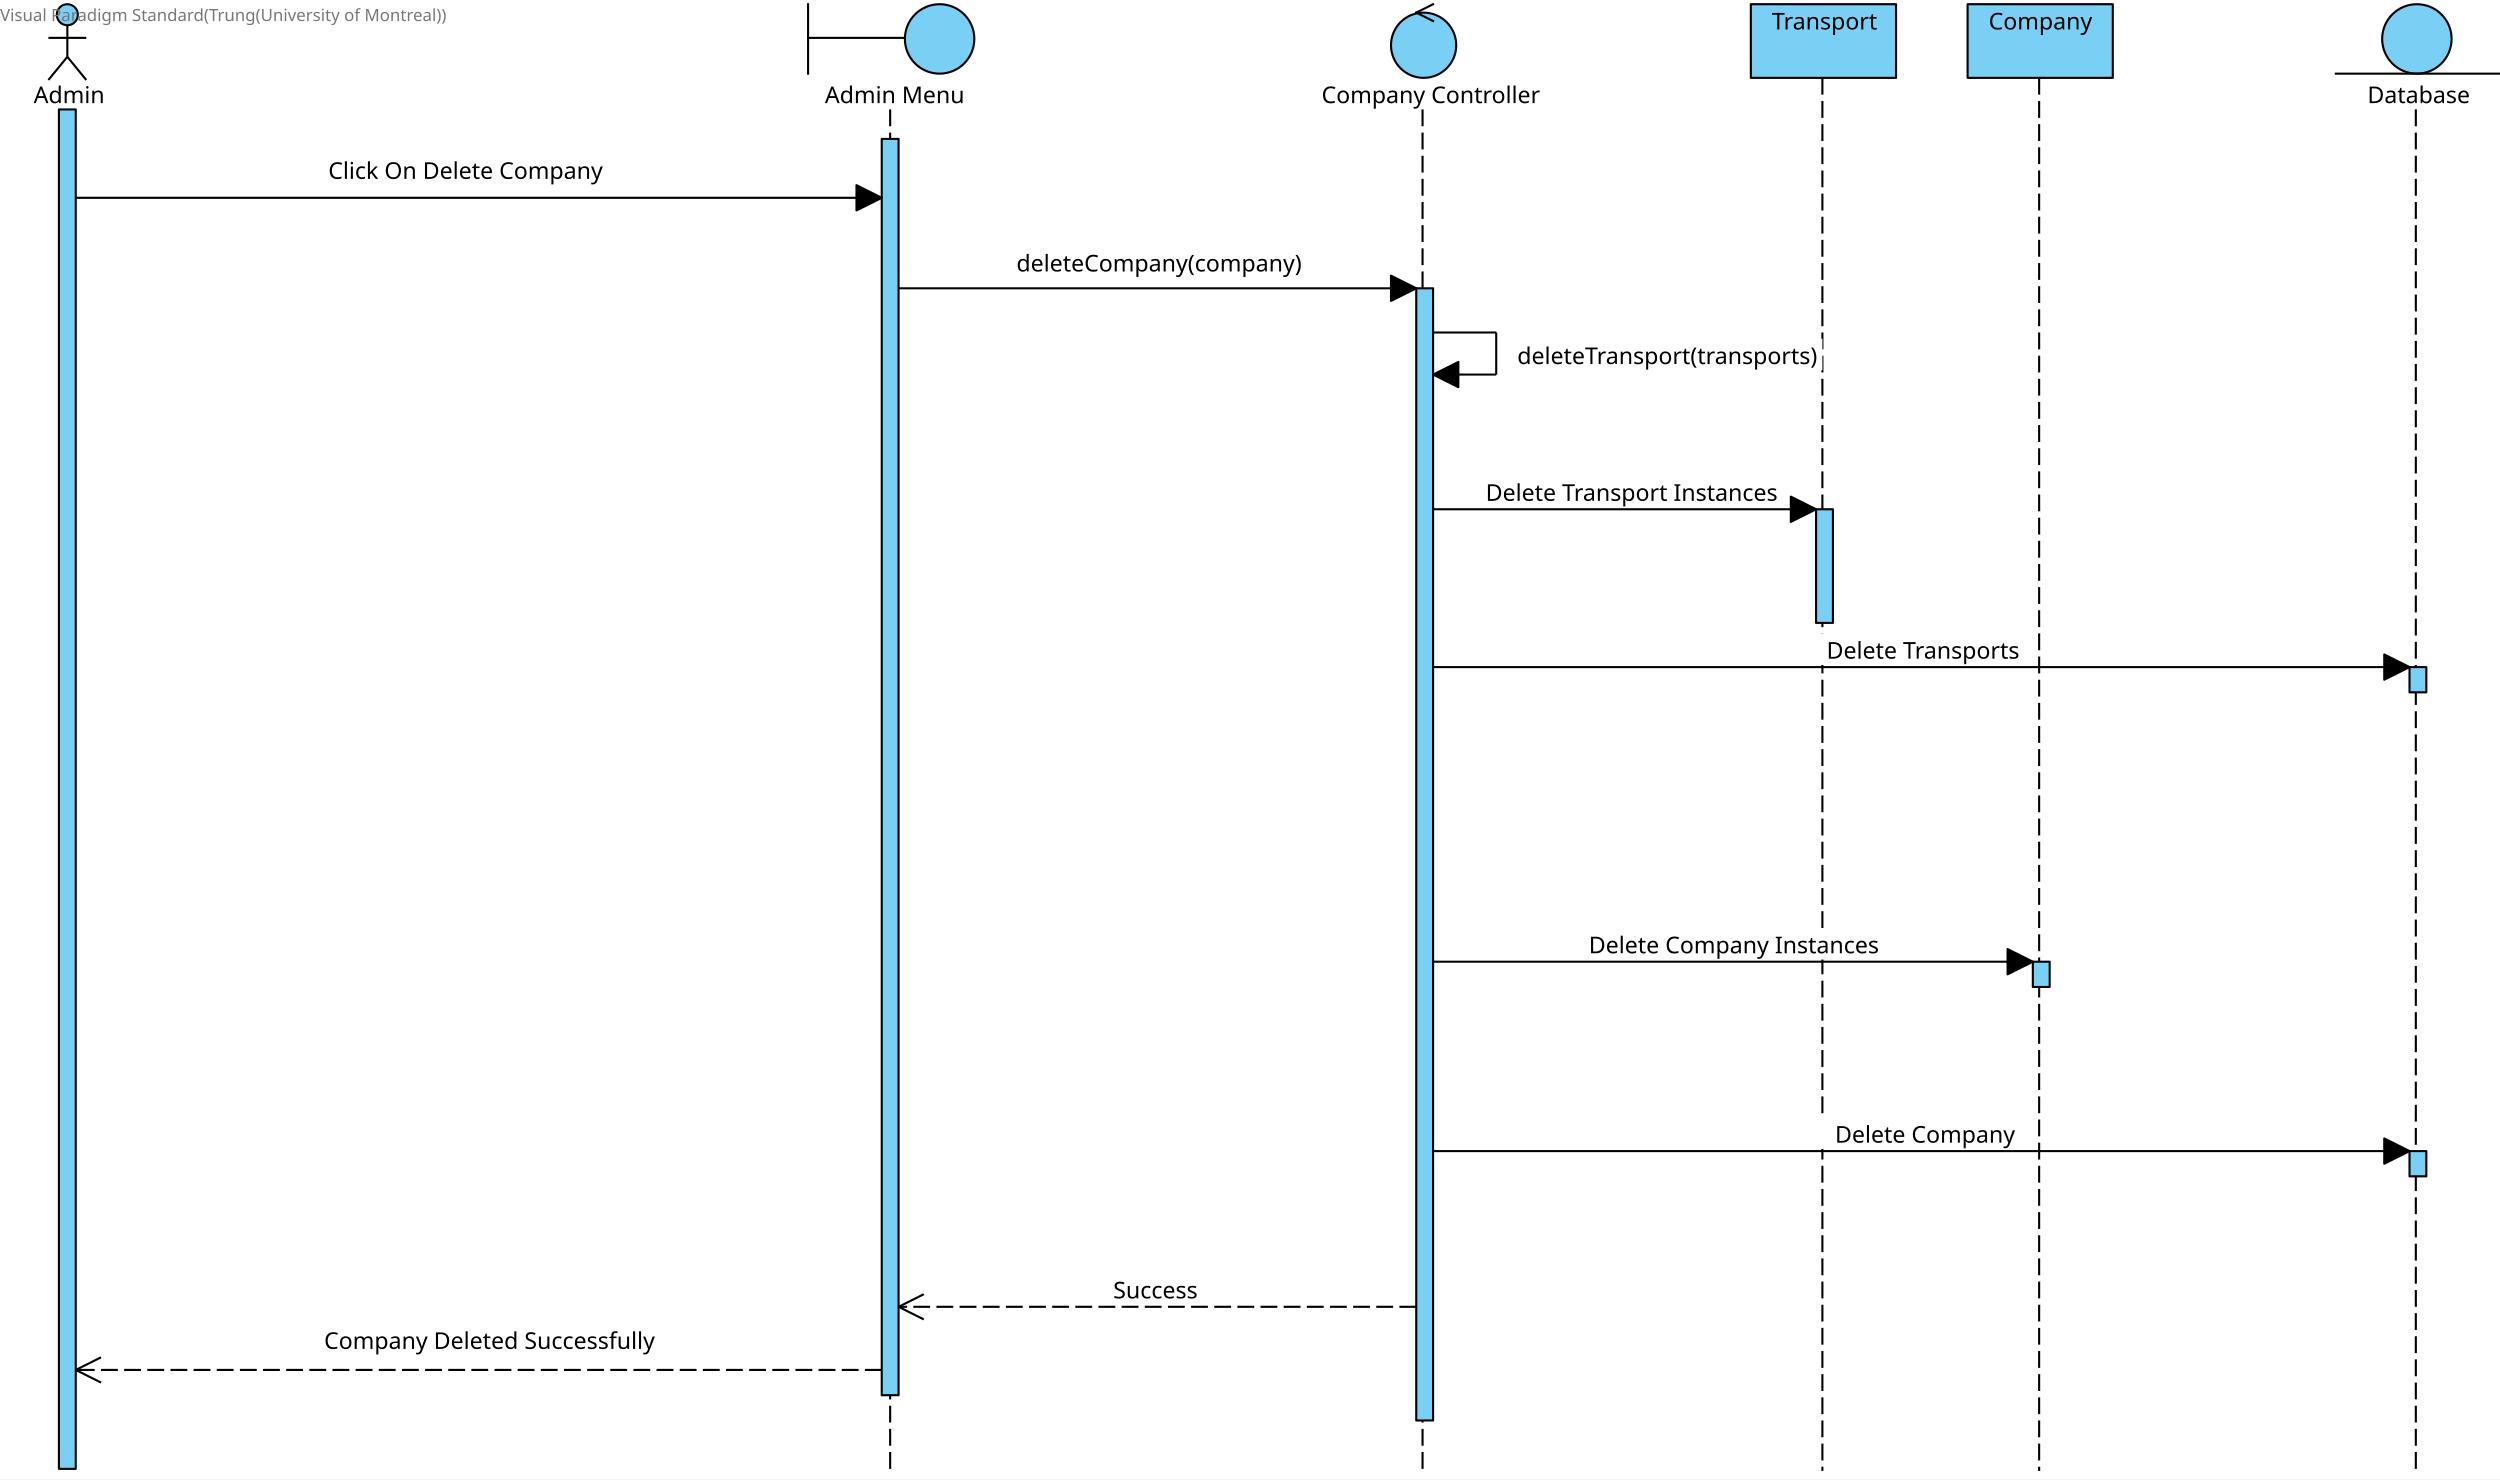
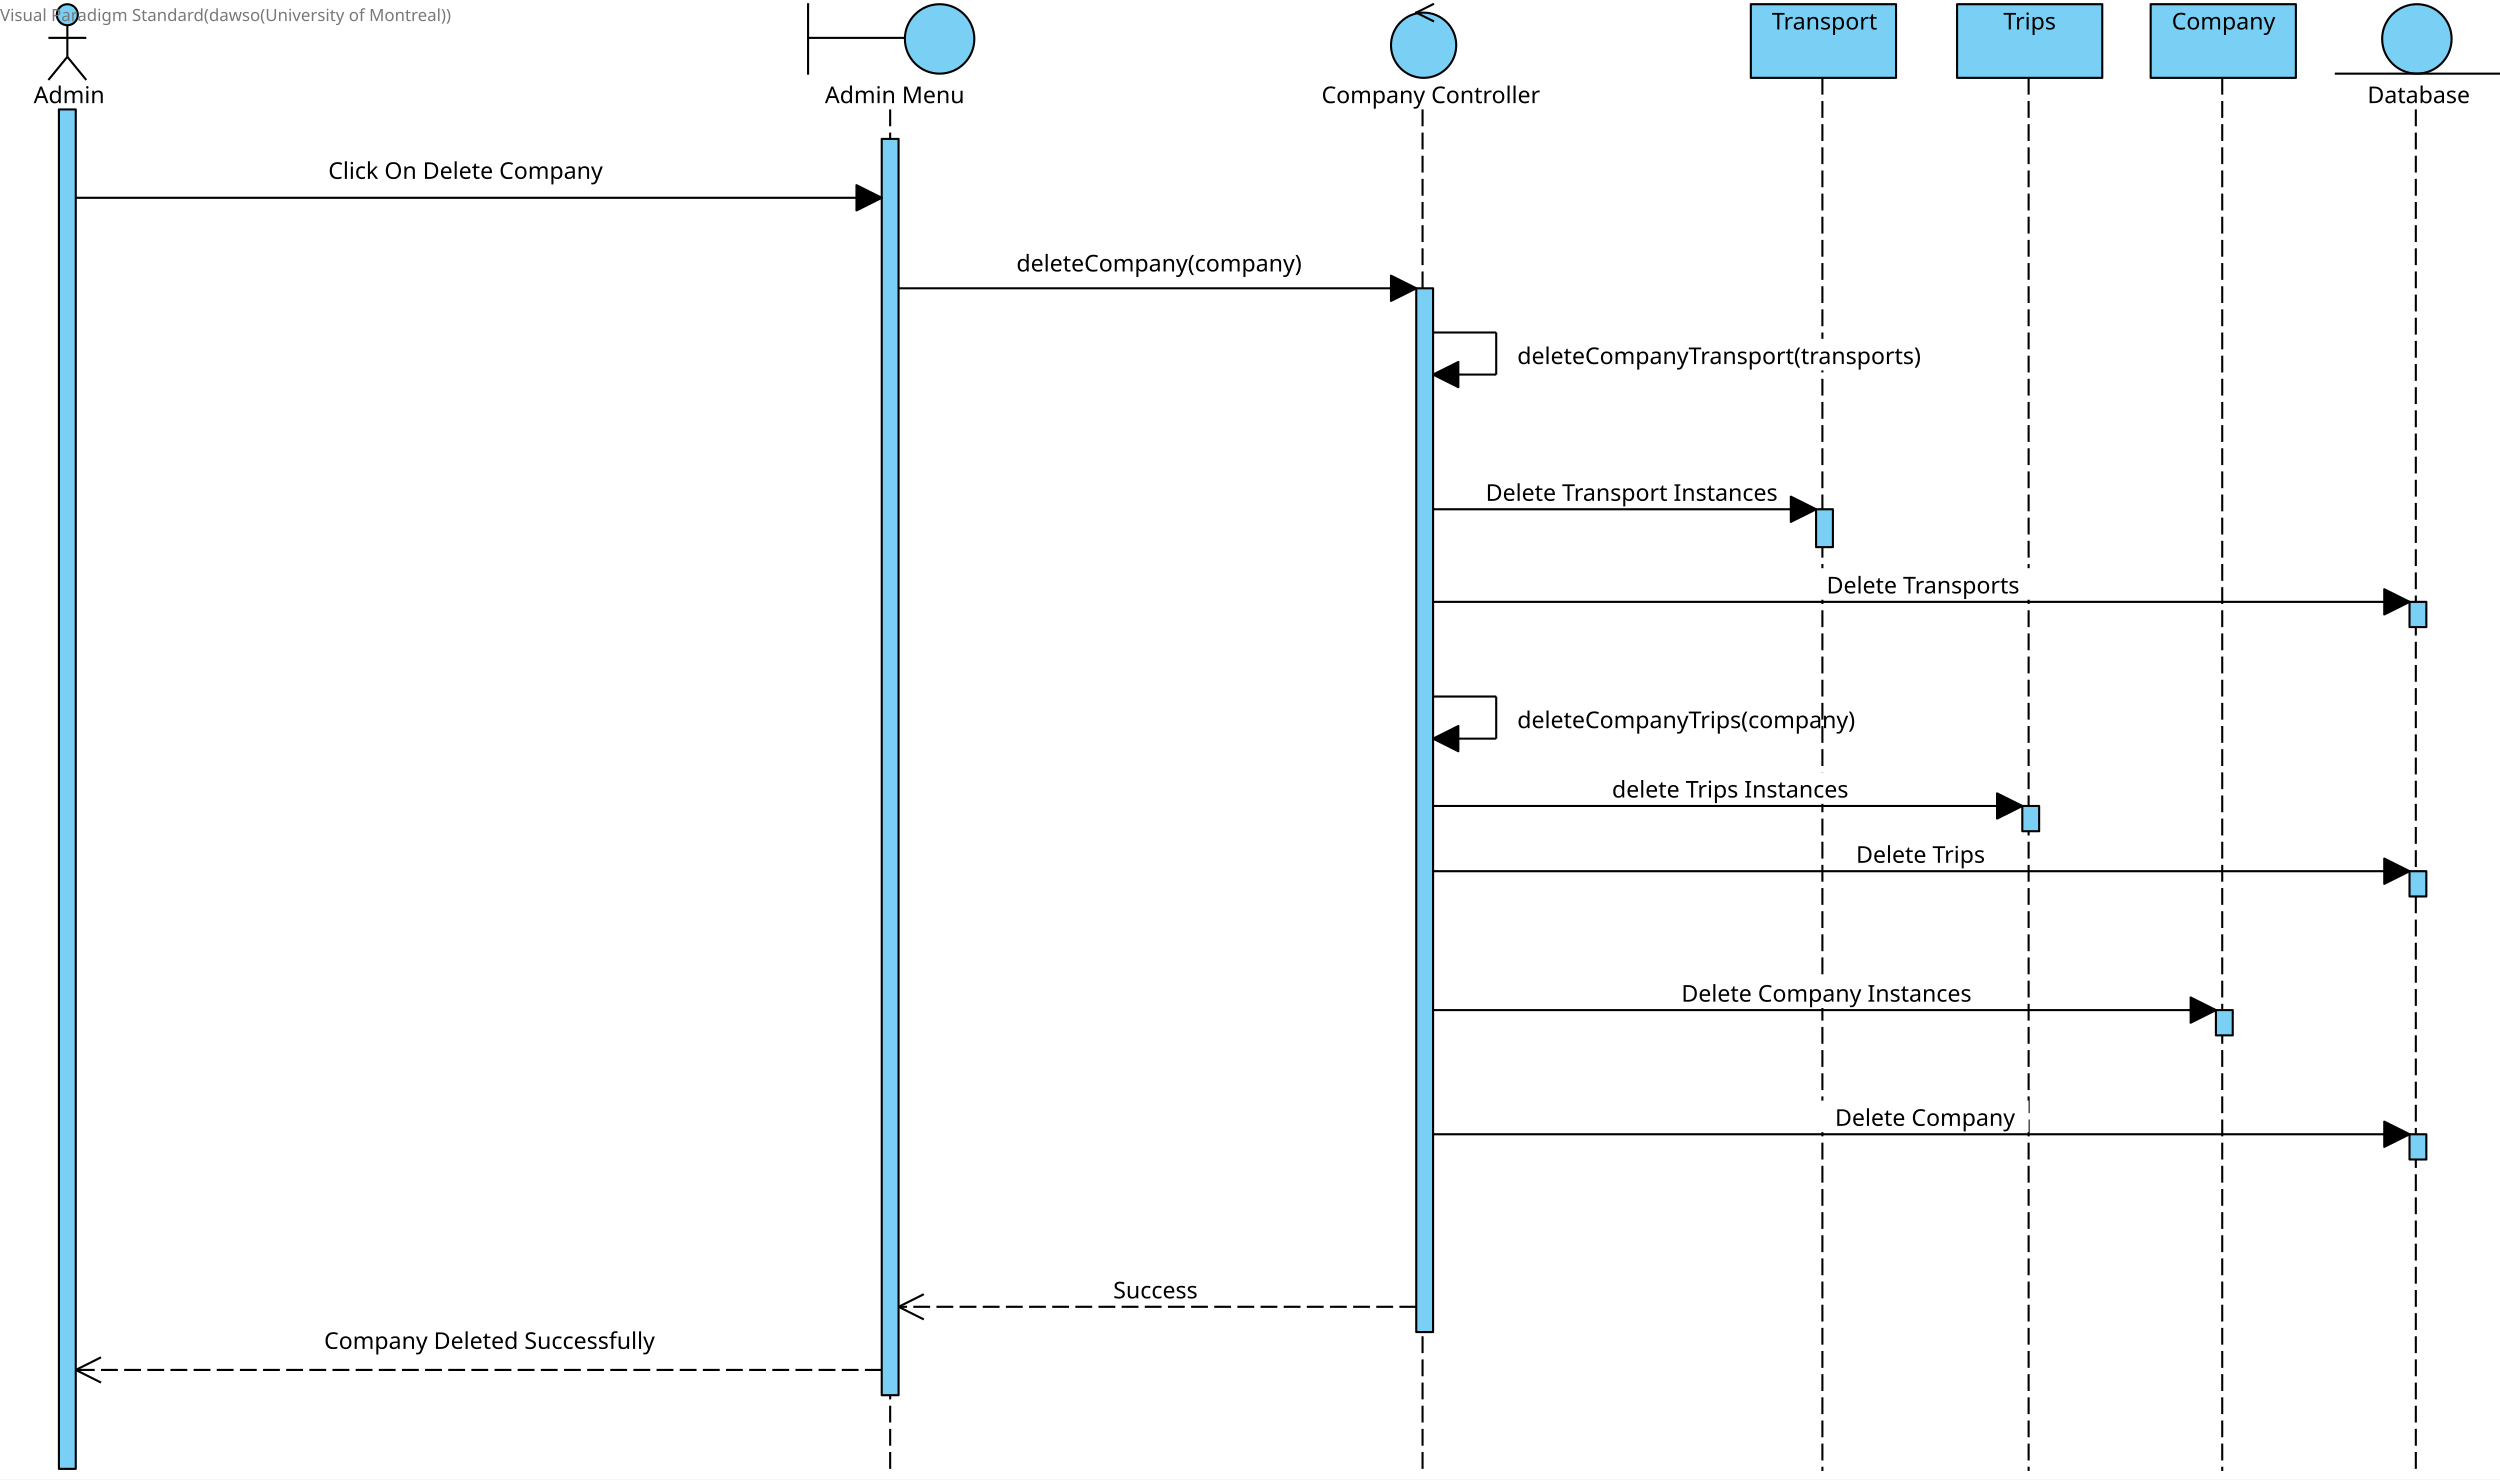
<svg xmlns="http://www.w3.org/2000/svg" fill-opacity="0" color-rendering="auto" color-interpolation="auto" text-rendering="auto" stroke="rgb(0,0,0)" stroke-linecap="square" width="1188" stroke-miterlimit="10" shape-rendering="auto" stroke-opacity="0" fill="rgb(0,0,0)" stroke-dasharray="none" font-weight="normal" stroke-width="1" height="703" font-family="'Dialog'" font-style="normal" stroke-linejoin="miter" font-size="12px" stroke-dashoffset="0" image-rendering="auto">
  <defs id="genericDefs" />
  <g>
    <defs id="defs1">
      <clipPath clipPathUnits="userSpaceOnUse" id="clipPath1">
        <path d="M-7 -7 L90 -7 L90 708 L-7 708 L-7 -7 Z" />
      </clipPath>
      <clipPath clipPathUnits="userSpaceOnUse" id="clipPath2">
        <path d="M-7 -7 L71 -7 L71 708 L-7 708 L-7 -7 Z" />
      </clipPath>
      <clipPath clipPathUnits="userSpaceOnUse" id="clipPath3">
        <path d="M-7 -7 L19 -7 L19 608 L-7 608 L-7 -7 Z" />
      </clipPath>
      <clipPath clipPathUnits="userSpaceOnUse" id="clipPath4">
        <path d="M-7 -7 L81 -7 L81 708 L-7 708 L-7 -7 Z" />
      </clipPath>
      <clipPath clipPathUnits="userSpaceOnUse" id="clipPath5">
        <path d="M-7 -7 L129 -7 L129 708 L-7 708 L-7 -7 Z" />
      </clipPath>
      <clipPath clipPathUnits="userSpaceOnUse" id="clipPath6">
-         <path d="M-7 -7 L19 -7 L19 549 L-7 549 L-7 -7 Z" />
+         <path d="M-7 -7 L19 -7 L19 507 L-7 507 L-7 -7 Z" />
      </clipPath>
      <clipPath clipPathUnits="userSpaceOnUse" id="clipPath7">
-         <path d="M-7 -7 L19 -7 L19 65 L-7 65 L-7 -7 Z" />
+         <path d="M-7 -7 L19 -7 L19 29 L-7 29 L-7 -7 Z" />
      </clipPath>
      <clipPath clipPathUnits="userSpaceOnUse" id="clipPath8">
        <path d="M-7 -7 L19 -7 L19 23 L-7 23 L-7 -7 Z" />
      </clipPath>
      <clipPath clipPathUnits="userSpaceOnUse" id="clipPath9">
+         <path d="M-70 -15 L140 -15 L140 30 L-70 30 L-70 -15 Z" />
+       </clipPath>
+       <clipPath clipPathUnits="userSpaceOnUse" id="clipPath10">
        <path d="M-72 -15 L144 -15 L144 30 L-72 30 L-72 -15 Z" />
      </clipPath>
-       <clipPath clipPathUnits="userSpaceOnUse" id="clipPath10">
+       <clipPath clipPathUnits="userSpaceOnUse" id="clipPath11">
        <path d="M-52 -15 L104 -15 L104 30 L-52 30 L-52 -15 Z" />
-       </clipPath>
-       <clipPath clipPathUnits="userSpaceOnUse" id="clipPath11">
-         <path d="M-70 -15 L140 -15 L140 30 L-70 30 L-70 -15 Z" />
      </clipPath>
      <clipPath clipPathUnits="userSpaceOnUse" id="clipPath12">
        <path d="M-108 -15 L216 -15 L216 30 L-108 30 L-108 -15 Z" />
      </clipPath>
      <clipPath clipPathUnits="userSpaceOnUse" id="clipPath13">
        <path d="M-57 -15 L114 -15 L114 30 L-57 30 L-57 -15 Z" />
      </clipPath>
      <clipPath clipPathUnits="userSpaceOnUse" id="clipPath14">
        <path d="M0 0 L487 0 L487 104 L0 104 L0 0 Z" />
      </clipPath>
      <clipPath clipPathUnits="userSpaceOnUse" id="clipPath15">
        <path d="M332 28 L332 43 L159 43 L159 28 ZM0 0 L0 104 L487 104 L487 0 Z" />
      </clipPath>
      <clipPath clipPathUnits="userSpaceOnUse" id="clipPath16">
        <path d="M307 29 L307 44 L160 44 L160 29 ZM0 0 L0 104 L487 104 L487 0 L473 0 L473 8 L401 8 L401 0 L72 0 L72 8 L20 8 L20 0 Z" />
      </clipPath>
      <clipPath clipPathUnits="userSpaceOnUse" id="clipPath17">
        <path d="M0 0 L350 0 L350 104 L0 104 L0 0 Z" />
      </clipPath>
      <clipPath clipPathUnits="userSpaceOnUse" id="clipPath18">
        <path d="M247 30 L247 45 L97 45 L97 30 ZM0 0 L0 104 L350 104 L350 89 L335 89 L335 74 L350 74 L350 0 Z" />
      </clipPath>
      <clipPath clipPathUnits="userSpaceOnUse" id="clipPath19">
        <path d="M0 0 L286 0 L286 104 L0 104 L0 0 Z" />
      </clipPath>
      <clipPath clipPathUnits="userSpaceOnUse" id="clipPath20">
-         <path d="M219 34 L219 49 L66 49 L66 34 ZM0 0 L0 104 L286 104 L286 0 Z" />
+         <path d="M219 34 L219 49 L66 49 L66 34 ZM0 0 L0 104 L286 104 L286 93 L228 93 L228 78 L286 78 L286 0 Z" />
      </clipPath>
      <clipPath clipPathUnits="userSpaceOnUse" id="clipPath21">
-         <path d="M0 0 L389 0 L389 104 L0 104 L0 0 Z" />
+         <path d="M0 0 L476 0 L476 104 L0 104 L0 0 Z" />
      </clipPath>
      <clipPath clipPathUnits="userSpaceOnUse" id="clipPath22">
-         <path d="M268 34 L268 49 L115 49 L115 34 ZM0 0 L0 104 L389 104 L389 0 Z" />
+         <path d="M312 34 L312 49 L159 49 L159 34 ZM0 0 L0 104 L231 104 L231 93 L333 93 L333 104 L476 104 L476 0 Z" />
      </clipPath>
      <clipPath clipPathUnits="userSpaceOnUse" id="clipPath23">
        <path d="M0 0 L568 0 L568 104 L0 104 L0 0 Z" />
      </clipPath>
      <clipPath clipPathUnits="userSpaceOnUse" id="clipPath24">
-         <path d="M336 34 L336 49 L228 49 L228 34 ZM0 0 L0 104 L568 104 L568 0 Z" />
+         <path d="M336 34 L336 49 L228 49 L228 34 ZM0 0 L0 104 L568 104 L568 0 L219 0 L219 5 L66 5 L66 0 Z" />
      </clipPath>
      <clipPath clipPathUnits="userSpaceOnUse" id="clipPath25">
        <path d="M333 34 L333 49 L231 49 L231 34 ZM0 0 L0 104 L568 104 L568 0 Z" />
      </clipPath>
      <clipPath clipPathUnits="userSpaceOnUse" id="clipPath26">
        <path d="M204 34 L204 49 L142 49 L142 34 ZM0 0 L0 104 L350 104 L350 0 Z" />
      </clipPath>
      <clipPath clipPathUnits="userSpaceOnUse" id="clipPath27">
        <path d="M0 0 L134 0 L134 124 L0 124 L0 0 Z" />
      </clipPath>
      <clipPath clipPathUnits="userSpaceOnUse" id="clipPath28">
        <path d="M0 0 L0 124 L66 124 L66 118 L134 118 L134 68 L81 68 L81 53 L134 53 L134 0 Z" />
      </clipPath>
      <clipPath clipPathUnits="userSpaceOnUse" id="clipPath29">
-         <path d="M-154 -15 L308 -15 L308 30 L-154 30 L-154 -15 Z" />
+         <path d="M0 0 L0 124 L134 124 L134 101 L125 101 L125 86 L134 86 L134 0 Z" />
      </clipPath>
      <clipPath clipPathUnits="userSpaceOnUse" id="clipPath30">
+         <path d="M0 0 L384 0 L384 104 L0 104 L0 0 Z" />
+       </clipPath>
+       <clipPath clipPathUnits="userSpaceOnUse" id="clipPath31">
+         <path d="M253 34 L253 49 L125 49 L125 34 ZM322 65 L322 80 L242 80 L242 65 ZM0 0 L0 104 L384 104 L384 0 Z" />
+       </clipPath>
+       <clipPath clipPathUnits="userSpaceOnUse" id="clipPath32">
+         <path d="M253 3 L253 18 L125 18 L125 3 ZM322 34 L322 49 L242 49 L242 34 ZM0 0 L0 104 L159 104 L159 100 L312 100 L312 104 L568 104 L568 0 Z" />
+       </clipPath>
+       <clipPath clipPathUnits="userSpaceOnUse" id="clipPath33">
+         <path d="M-80 -15 L160 -15 L160 30 L-80 30 L-80 -15 Z" />
+       </clipPath>
+       <clipPath clipPathUnits="userSpaceOnUse" id="clipPath34">
+         <path d="M-128 -15 L256 -15 L256 30 L-128 30 L-128 -15 Z" />
+       </clipPath>
+       <clipPath clipPathUnits="userSpaceOnUse" id="clipPath35">
+         <path d="M-174 -15 L348 -15 L348 30 L-174 30 L-174 -15 Z" />
+       </clipPath>
+       <clipPath clipPathUnits="userSpaceOnUse" id="clipPath36">
+         <path d="M-201 -15 L402 -15 L402 30 L-201 30 L-201 -15 Z" />
+       </clipPath>
+       <clipPath clipPathUnits="userSpaceOnUse" id="clipPath37">
        <path d="M-62 -15 L124 -15 L124 30 L-62 30 L-62 -15 Z" />
      </clipPath>
-       <clipPath clipPathUnits="userSpaceOnUse" id="clipPath31">
+       <clipPath clipPathUnits="userSpaceOnUse" id="clipPath38">
        <path d="M-102 -15 L204 -15 L204 30 L-102 30 L-102 -15 Z" />
      </clipPath>
-       <clipPath clipPathUnits="userSpaceOnUse" id="clipPath32">
+       <clipPath clipPathUnits="userSpaceOnUse" id="clipPath39">
        <path d="M-153 -15 L306 -15 L306 30 L-153 30 L-153 -15 Z" />
      </clipPath>
-       <clipPath clipPathUnits="userSpaceOnUse" id="clipPath33">
+       <clipPath clipPathUnits="userSpaceOnUse" id="clipPath40">
        <path d="M-150 -15 L300 -15 L300 30 L-150 30 L-150 -15 Z" />
      </clipPath>
-       <clipPath clipPathUnits="userSpaceOnUse" id="clipPath34">
+       <clipPath clipPathUnits="userSpaceOnUse" id="clipPath41">
        <path d="M-147 -15 L294 -15 L294 30 L-147 30 L-147 -15 Z" />
      </clipPath>
-       <clipPath clipPathUnits="userSpaceOnUse" id="clipPath35">
+       <clipPath clipPathUnits="userSpaceOnUse" id="clipPath42">
        <path d="M-173 -15 L346 -15 L346 30 L-173 30 L-173 -15 Z" />
      </clipPath>
    </defs>
    <g fill="white" text-rendering="geometricPrecision" fill-opacity="1" stroke-opacity="1" stroke="white">
      <rect x="0" width="1188" height="703" y="0" stroke="none" />
    </g>
    <g font-size="11px" transform="translate(384,2)" fill-opacity="1" fill="rgb(122,207,245)" text-rendering="geometricPrecision" image-rendering="optimizeQuality" font-family="sans-serif" stroke="rgb(122,207,245)" stroke-opacity="1">
      <circle r="16.5" clip-path="url(#clipPath1)" cx="62.5" cy="16.5" stroke="none" />
      <line clip-path="url(#clipPath1)" fill="none" x1="0" x2="0" y1="0" y2="33" stroke="black" />
      <line clip-path="url(#clipPath1)" fill="none" x1="0" x2="46" y1="16" y2="16" stroke="black" />
      <circle fill="none" r="16.5" clip-path="url(#clipPath1)" cx="62.5" cy="16.5" stroke="black" />
    </g>
    <g fill-opacity="1" text-rendering="geometricPrecision" stroke="black" stroke-linecap="butt" transform="translate(384,2)" stroke-miterlimit="0" stroke-opacity="1" fill="black" stroke-dasharray="8,3" font-family="sans-serif" stroke-linejoin="bevel" font-size="11px" image-rendering="optimizeQuality">
      <line y2="697" fill="none" x1="39" clip-path="url(#clipPath1)" x2="39" y1="50" />
    </g>
    <g font-size="11px" transform="translate(2,2)" fill-opacity="1" fill="rgb(122,207,245)" text-rendering="geometricPrecision" image-rendering="optimizeQuality" font-family="sans-serif" stroke="rgb(122,207,245)" stroke-opacity="1">
      <circle r="5" clip-path="url(#clipPath2)" cx="30" cy="5" stroke="none" />
      <rect x="26" width="8" height="646" y="50" clip-path="url(#clipPath2)" stroke="none" />
    </g>
    <g stroke-linecap="butt" font-size="11px" transform="translate(2,2)" fill-opacity="1" fill="black" text-rendering="geometricPrecision" image-rendering="optimizeQuality" font-family="sans-serif" stroke-linejoin="round" stroke="black" stroke-opacity="1" stroke-miterlimit="0">
      <circle fill="none" r="5" clip-path="url(#clipPath2)" cx="30" cy="5" />
      <rect fill="none" x="26" width="8" height="646" y="50" clip-path="url(#clipPath2)" />
      <line y2="25" fill="none" x1="30" clip-path="url(#clipPath2)" x2="30" y1="10" />
      <line y2="36" fill="none" x1="30" clip-path="url(#clipPath2)" x2="21" y1="25" />
      <line y2="36" fill="none" x1="30" clip-path="url(#clipPath2)" x2="39" y1="25" />
      <line y2="16" fill="none" x1="21" clip-path="url(#clipPath2)" x2="39" y1="16" />
    </g>
    <g font-size="11px" transform="translate(419,66)" fill-opacity="1" fill="rgb(122,207,245)" text-rendering="geometricPrecision" image-rendering="optimizeQuality" font-family="sans-serif" stroke="rgb(122,207,245)" stroke-opacity="1">
      <rect x="0" width="8" height="597" y="0" clip-path="url(#clipPath3)" stroke="none" />
    </g>
    <g stroke-linecap="butt" font-size="11px" transform="translate(419,66)" fill-opacity="1" fill="black" text-rendering="geometricPrecision" image-rendering="optimizeQuality" font-family="sans-serif" stroke-linejoin="round" stroke="black" stroke-opacity="1" stroke-miterlimit="0">
      <rect fill="none" x="0" width="8" height="597" y="0" clip-path="url(#clipPath3)" />
    </g>
-     <g font-size="11px" transform="translate(935,2)" fill-opacity="1" fill="rgb(122,207,245)" text-rendering="geometricPrecision" image-rendering="optimizeQuality" font-family="sans-serif" stroke="rgb(122,207,245)" stroke-opacity="1">
+     <g font-size="11px" transform="translate(1022,2)" fill-opacity="1" fill="rgb(122,207,245)" text-rendering="geometricPrecision" image-rendering="optimizeQuality" font-family="sans-serif" stroke="rgb(122,207,245)" stroke-opacity="1">
      <rect x="0" width="69" height="35" y="0" clip-path="url(#clipPath4)" stroke="none" />
    </g>
-     <g stroke-linecap="butt" font-size="11px" transform="translate(935,2)" fill-opacity="1" fill="black" text-rendering="geometricPrecision" image-rendering="optimizeQuality" font-family="sans-serif" stroke-linejoin="round" stroke="black" stroke-opacity="1" stroke-miterlimit="0">
+     <g stroke-linecap="butt" font-size="11px" transform="translate(1022,2)" fill-opacity="1" fill="black" text-rendering="geometricPrecision" image-rendering="optimizeQuality" font-family="sans-serif" stroke-linejoin="round" stroke="black" stroke-opacity="1" stroke-miterlimit="0">
      <rect fill="none" x="0" width="69" height="35" y="0" clip-path="url(#clipPath4)" />
      <line clip-path="url(#clipPath4)" fill="none" x1="34" x2="34" y1="35" y2="697" stroke-linejoin="bevel" stroke-dasharray="8,3" />
    </g>
    <g font-size="11px" transform="translate(618,2)" fill-opacity="1" fill="rgb(122,207,245)" text-rendering="geometricPrecision" image-rendering="optimizeQuality" font-family="sans-serif" stroke="rgb(122,207,245)" stroke-opacity="1">
      <circle r="15.5" clip-path="url(#clipPath5)" cx="58.5" cy="19.5" stroke="none" />
      <circle fill="none" r="15.5" clip-path="url(#clipPath5)" cx="58.5" cy="19.5" stroke="black" />
      <line clip-path="url(#clipPath5)" fill="none" x1="55" x2="63" y1="4" y2="0" stroke="black" />
      <line clip-path="url(#clipPath5)" fill="none" x1="55" x2="63" y1="4" y2="8" stroke="black" />
    </g>
    <g fill-opacity="1" text-rendering="geometricPrecision" stroke="black" stroke-linecap="butt" transform="translate(618,2)" stroke-miterlimit="0" stroke-opacity="1" fill="black" stroke-dasharray="8,3" font-family="sans-serif" stroke-linejoin="bevel" font-size="11px" image-rendering="optimizeQuality">
      <line y2="697" fill="none" x1="58" clip-path="url(#clipPath5)" x2="58" y1="50" />
    </g>
    <g font-size="11px" transform="translate(832,2)" fill-opacity="1" fill="rgb(122,207,245)" text-rendering="geometricPrecision" image-rendering="optimizeQuality" font-family="sans-serif" stroke="rgb(122,207,245)" stroke-opacity="1">
      <rect x="0" width="69" height="35" y="0" clip-path="url(#clipPath4)" stroke="none" />
    </g>
    <g stroke-linecap="butt" font-size="11px" transform="translate(832,2)" fill-opacity="1" fill="black" text-rendering="geometricPrecision" image-rendering="optimizeQuality" font-family="sans-serif" stroke-linejoin="round" stroke="black" stroke-opacity="1" stroke-miterlimit="0">
      <rect fill="none" x="0" width="69" height="35" y="0" clip-path="url(#clipPath4)" />
      <line clip-path="url(#clipPath4)" fill="none" x1="34" x2="34" y1="35" y2="697" stroke-linejoin="bevel" stroke-dasharray="8,3" />
    </g>
    <g font-size="11px" transform="translate(1114,2)" fill-opacity="1" fill="rgb(122,207,245)" text-rendering="geometricPrecision" image-rendering="optimizeQuality" font-family="sans-serif" stroke="rgb(122,207,245)" stroke-opacity="1">
      <circle r="16.5" clip-path="url(#clipPath4)" cx="34.5" cy="16.5" stroke="none" />
      <circle fill="none" r="16.5" clip-path="url(#clipPath4)" cx="34.5" cy="16.5" stroke="black" />
      <line clip-path="url(#clipPath4)" fill="none" x1="-4" x2="74" y1="33" y2="33" stroke="black" />
    </g>
    <g fill-opacity="1" text-rendering="geometricPrecision" stroke="black" stroke-linecap="butt" transform="translate(1114,2)" stroke-miterlimit="0" stroke-opacity="1" fill="black" stroke-dasharray="8,3" font-family="sans-serif" stroke-linejoin="bevel" font-size="11px" image-rendering="optimizeQuality">
      <line y2="697" fill="none" x1="34" clip-path="url(#clipPath4)" x2="34" y1="50" />
    </g>
    <g font-size="11px" transform="translate(673,137)" fill-opacity="1" fill="rgb(122,207,245)" text-rendering="geometricPrecision" image-rendering="optimizeQuality" font-family="sans-serif" stroke="rgb(122,207,245)" stroke-opacity="1">
-       <rect x="0" width="8" height="538" y="0" clip-path="url(#clipPath6)" stroke="none" />
+       <rect x="0" width="8" height="496" y="0" clip-path="url(#clipPath6)" stroke="none" />
    </g>
    <g stroke-linecap="butt" font-size="11px" transform="translate(673,137)" fill-opacity="1" fill="black" text-rendering="geometricPrecision" image-rendering="optimizeQuality" font-family="sans-serif" stroke-linejoin="round" stroke="black" stroke-opacity="1" stroke-miterlimit="0">
-       <rect fill="none" x="0" width="8" height="538" y="0" clip-path="url(#clipPath6)" />
+       <rect fill="none" x="0" width="8" height="496" y="0" clip-path="url(#clipPath6)" />
    </g>
    <g font-size="11px" transform="translate(863,242)" fill-opacity="1" fill="rgb(122,207,245)" text-rendering="geometricPrecision" image-rendering="optimizeQuality" font-family="sans-serif" stroke="rgb(122,207,245)" stroke-opacity="1">
-       <rect x="0" width="8" height="54" y="0" clip-path="url(#clipPath7)" stroke="none" />
+       <rect x="0" width="8" height="18" y="0" clip-path="url(#clipPath7)" stroke="none" />
    </g>
    <g stroke-linecap="butt" font-size="11px" transform="translate(863,242)" fill-opacity="1" fill="black" text-rendering="geometricPrecision" image-rendering="optimizeQuality" font-family="sans-serif" stroke-linejoin="round" stroke="black" stroke-opacity="1" stroke-miterlimit="0">
-       <rect fill="none" x="0" width="8" height="54" y="0" clip-path="url(#clipPath7)" />
-     </g>
-     <g font-size="11px" transform="translate(966,457)" fill-opacity="1" fill="rgb(122,207,245)" text-rendering="geometricPrecision" image-rendering="optimizeQuality" font-family="sans-serif" stroke="rgb(122,207,245)" stroke-opacity="1">
-       <rect x="0" width="8" height="12" y="0" clip-path="url(#clipPath8)" stroke="none" />
-     </g>
-     <g stroke-linecap="butt" font-size="11px" transform="translate(966,457)" fill-opacity="1" fill="black" text-rendering="geometricPrecision" image-rendering="optimizeQuality" font-family="sans-serif" stroke-linejoin="round" stroke="black" stroke-opacity="1" stroke-miterlimit="0">
-       <rect fill="none" x="0" width="8" height="12" y="0" clip-path="url(#clipPath8)" />
-     </g>
-     <g font-size="11px" transform="translate(1145,317)" fill-opacity="1" fill="rgb(122,207,245)" text-rendering="geometricPrecision" image-rendering="optimizeQuality" font-family="sans-serif" stroke="rgb(122,207,245)" stroke-opacity="1">
-       <rect x="0" width="8" height="12" y="0" clip-path="url(#clipPath8)" stroke="none" />
-     </g>
-     <g stroke-linecap="butt" font-size="11px" transform="translate(1145,317)" fill-opacity="1" fill="black" text-rendering="geometricPrecision" image-rendering="optimizeQuality" font-family="sans-serif" stroke-linejoin="round" stroke="black" stroke-opacity="1" stroke-miterlimit="0">
-       <rect fill="none" x="0" width="8" height="12" y="0" clip-path="url(#clipPath8)" />
-     </g>
-     <g font-size="11px" transform="translate(1145,547)" fill-opacity="1" fill="rgb(122,207,245)" text-rendering="geometricPrecision" image-rendering="optimizeQuality" font-family="sans-serif" stroke="rgb(122,207,245)" stroke-opacity="1">
-       <rect x="0" width="8" height="12" y="0" clip-path="url(#clipPath8)" stroke="none" />
-     </g>
-     <g stroke-linecap="butt" font-size="11px" transform="translate(1145,547)" fill-opacity="1" fill="black" text-rendering="geometricPrecision" image-rendering="optimizeQuality" font-family="sans-serif" stroke-linejoin="round" stroke="black" stroke-opacity="1" stroke-miterlimit="0">
-       <rect fill="none" x="0" width="8" height="12" y="0" clip-path="url(#clipPath8)" />
+       <rect fill="none" x="0" width="8" height="18" y="0" clip-path="url(#clipPath7)" />
+     </g>
+     <g font-size="11px" transform="translate(1053,480)" fill-opacity="1" fill="rgb(122,207,245)" text-rendering="geometricPrecision" image-rendering="optimizeQuality" font-family="sans-serif" stroke="rgb(122,207,245)" stroke-opacity="1">
+       <rect x="0" width="8" height="12" y="0" clip-path="url(#clipPath8)" stroke="none" />
+     </g>
+     <g stroke-linecap="butt" font-size="11px" transform="translate(1053,480)" fill-opacity="1" fill="black" text-rendering="geometricPrecision" image-rendering="optimizeQuality" font-family="sans-serif" stroke-linejoin="round" stroke="black" stroke-opacity="1" stroke-miterlimit="0">
+       <rect fill="none" x="0" width="8" height="12" y="0" clip-path="url(#clipPath8)" />
+     </g>
+     <g font-size="11px" transform="translate(1145,286)" fill-opacity="1" fill="rgb(122,207,245)" text-rendering="geometricPrecision" image-rendering="optimizeQuality" font-family="sans-serif" stroke="rgb(122,207,245)" stroke-opacity="1">
+       <rect x="0" width="8" height="12" y="0" clip-path="url(#clipPath8)" stroke="none" />
+     </g>
+     <g stroke-linecap="butt" font-size="11px" transform="translate(1145,286)" fill-opacity="1" fill="black" text-rendering="geometricPrecision" image-rendering="optimizeQuality" font-family="sans-serif" stroke-linejoin="round" stroke="black" stroke-opacity="1" stroke-miterlimit="0">
+       <rect fill="none" x="0" width="8" height="12" y="0" clip-path="url(#clipPath8)" />
+     </g>
+     <g font-size="11px" transform="translate(1145,539)" fill-opacity="1" fill="rgb(122,207,245)" text-rendering="geometricPrecision" image-rendering="optimizeQuality" font-family="sans-serif" stroke="rgb(122,207,245)" stroke-opacity="1">
+       <rect x="0" width="8" height="12" y="0" clip-path="url(#clipPath8)" stroke="none" />
+     </g>
+     <g stroke-linecap="butt" font-size="11px" transform="translate(1145,539)" fill-opacity="1" fill="black" text-rendering="geometricPrecision" image-rendering="optimizeQuality" font-family="sans-serif" stroke-linejoin="round" stroke="black" stroke-opacity="1" stroke-miterlimit="0">
+       <rect fill="none" x="0" width="8" height="12" y="0" clip-path="url(#clipPath8)" />
+     </g>
+     <g font-size="11px" transform="translate(930,2)" fill-opacity="1" fill="rgb(122,207,245)" text-rendering="geometricPrecision" image-rendering="optimizeQuality" font-family="sans-serif" stroke="rgb(122,207,245)" stroke-opacity="1">
+       <rect x="0" width="69" height="35" y="0" clip-path="url(#clipPath4)" stroke="none" />
+     </g>
+     <g stroke-linecap="butt" font-size="11px" transform="translate(930,2)" fill-opacity="1" fill="black" text-rendering="geometricPrecision" image-rendering="optimizeQuality" font-family="sans-serif" stroke-linejoin="round" stroke="black" stroke-opacity="1" stroke-miterlimit="0">
+       <rect fill="none" x="0" width="69" height="35" y="0" clip-path="url(#clipPath4)" />
+       <line clip-path="url(#clipPath4)" fill="none" x1="34" x2="34" y1="35" y2="697" stroke-linejoin="bevel" stroke-dasharray="8,3" />
+     </g>
+     <g font-size="11px" transform="translate(1145,414)" fill-opacity="1" fill="rgb(122,207,245)" text-rendering="geometricPrecision" image-rendering="optimizeQuality" font-family="sans-serif" stroke="rgb(122,207,245)" stroke-opacity="1">
+       <rect x="0" width="8" height="12" y="0" clip-path="url(#clipPath8)" stroke="none" />
+     </g>
+     <g stroke-linecap="butt" font-size="11px" transform="translate(1145,414)" fill-opacity="1" fill="black" text-rendering="geometricPrecision" image-rendering="optimizeQuality" font-family="sans-serif" stroke-linejoin="round" stroke="black" stroke-opacity="1" stroke-miterlimit="0">
+       <rect fill="none" x="0" width="8" height="12" y="0" clip-path="url(#clipPath8)" />
+     </g>
+     <g font-size="11px" transform="translate(961,383)" fill-opacity="1" fill="rgb(122,207,245)" text-rendering="geometricPrecision" image-rendering="optimizeQuality" font-family="sans-serif" stroke="rgb(122,207,245)" stroke-opacity="1">
+       <rect x="0" width="8" height="12" y="0" clip-path="url(#clipPath8)" stroke="none" />
+     </g>
+     <g stroke-linecap="butt" font-size="11px" transform="translate(961,383)" fill-opacity="1" fill="black" text-rendering="geometricPrecision" image-rendering="optimizeQuality" font-family="sans-serif" stroke-linejoin="round" stroke="black" stroke-opacity="1" stroke-miterlimit="0">
+       <rect fill="none" x="0" width="8" height="12" y="0" clip-path="url(#clipPath8)" />
+     </g>
+     <g font-size="11px" transform="translate(930,2)" fill-opacity="1" fill="black" text-rendering="geometricPrecision" image-rendering="optimizeQuality" font-family="sans-serif" stroke="black" stroke-opacity="1">
+       <text x="22" xml:space="preserve" y="12" clip-path="url(#clipPath9)" stroke="none">Trips</text>
    </g>
    <g font-size="11px" transform="translate(387,37)" fill-opacity="1" fill="black" text-rendering="geometricPrecision" image-rendering="optimizeQuality" font-family="sans-serif" stroke="black" stroke-opacity="1">
-       <text x="5" xml:space="preserve" y="12" clip-path="url(#clipPath9)" stroke="none">Admin Menu</text>
+       <text x="5" xml:space="preserve" y="12" clip-path="url(#clipPath10)" stroke="none">Admin Menu</text>
    </g>
    <g font-size="11px" transform="translate(6,37)" fill-opacity="1" fill="black" text-rendering="geometricPrecision" image-rendering="optimizeQuality" font-family="sans-serif" stroke="black" stroke-opacity="1">
-       <text x="10" xml:space="preserve" y="12" clip-path="url(#clipPath10)" stroke="none">Admin</text>
-     </g>
-     <g font-size="11px" transform="translate(935,2)" fill-opacity="1" fill="black" text-rendering="geometricPrecision" image-rendering="optimizeQuality" font-family="sans-serif" stroke="black" stroke-opacity="1">
-       <text x="10" xml:space="preserve" y="12" clip-path="url(#clipPath11)" stroke="none">Company</text>
+       <text x="10" xml:space="preserve" y="12" clip-path="url(#clipPath11)" stroke="none">Admin</text>
+     </g>
+     <g font-size="11px" transform="translate(1022,2)" fill-opacity="1" fill="black" text-rendering="geometricPrecision" image-rendering="optimizeQuality" font-family="sans-serif" stroke="black" stroke-opacity="1">
+       <text x="10" xml:space="preserve" y="12" clip-path="url(#clipPath9)" stroke="none">Company</text>
    </g>
    <g font-size="11px" transform="translate(623,37)" fill-opacity="1" fill="black" text-rendering="geometricPrecision" image-rendering="optimizeQuality" font-family="sans-serif" stroke="black" stroke-opacity="1">
      <text x="5" xml:space="preserve" y="12" clip-path="url(#clipPath12)" stroke="none">Company Controller</text>
    </g>
    <g font-size="11px" transform="translate(832,2)" fill-opacity="1" fill="black" text-rendering="geometricPrecision" image-rendering="optimizeQuality" font-family="sans-serif" stroke="black" stroke-opacity="1">
-       <text x="10" xml:space="preserve" y="12" clip-path="url(#clipPath11)" stroke="none">Transport</text>
+       <text x="10" xml:space="preserve" y="12" clip-path="url(#clipPath9)" stroke="none">Transport</text>
    </g>
    <g font-size="11px" transform="translate(1121,37)" fill-opacity="1" fill="black" text-rendering="geometricPrecision" image-rendering="optimizeQuality" font-family="sans-serif" stroke="black" stroke-opacity="1">
      <text x="4" xml:space="preserve" y="12" clip-path="url(#clipPath13)" stroke="none">Database</text>
    </g>
    <g fill-opacity="1" text-rendering="geometricPrecision" stroke="black" stroke-linecap="butt" transform="translate(-14,601)" stroke-miterlimit="0" stroke-opacity="1" fill="black" stroke-dasharray="8,3" font-family="sans-serif" stroke-linejoin="round" font-size="11px" image-rendering="optimizeQuality">
      <line y2="50" fill="none" x1="433" clip-path="url(#clipPath15)" x2="50" y1="50" />
      <line clip-path="url(#clipPath15)" fill="none" x1="50" x2="62" y1="50" y2="56" stroke-dasharray="none" stroke-miterlimit="10" />
      <line clip-path="url(#clipPath15)" fill="none" x1="50" x2="62" y1="50" y2="44" stroke-dasharray="none" stroke-miterlimit="10" />
    </g>
    <g stroke-linecap="butt" font-size="11px" transform="translate(-14,44)" fill-opacity="1" fill="black" text-rendering="geometricPrecision" image-rendering="optimizeQuality" font-family="sans-serif" stroke-linejoin="round" stroke="black" stroke-opacity="1">
      <line y2="50" fill="none" x1="50" clip-path="url(#clipPath16)" x2="433" y1="50" />
      <polygon points=" 433 50 421 44 421 56" clip-path="url(#clipPath16)" stroke="none" />
      <polygon fill="none" points=" 433 50 421 44 421 56" clip-path="url(#clipPath16)" />
    </g>
    <g stroke-linecap="butt" font-size="11px" transform="translate(377,87)" fill-opacity="1" fill="black" text-rendering="geometricPrecision" image-rendering="optimizeQuality" font-family="sans-serif" stroke-linejoin="round" stroke="black" stroke-opacity="1">
      <line y2="50" fill="none" x1="50" clip-path="url(#clipPath18)" x2="296" y1="50" />
      <polygon points=" 296 50 284 44 284 56" clip-path="url(#clipPath18)" stroke="none" />
      <polygon fill="none" points=" 296 50 284 44 284 56" clip-path="url(#clipPath18)" />
    </g>
    <g stroke-linecap="butt" font-size="11px" transform="translate(631,192)" fill-opacity="1" fill="black" text-rendering="geometricPrecision" image-rendering="optimizeQuality" font-family="sans-serif" stroke-linejoin="round" stroke="black" stroke-opacity="1">
      <line y2="50" fill="none" x1="50" clip-path="url(#clipPath20)" x2="232" y1="50" />
      <polygon points=" 232 50 220 44 220 56" clip-path="url(#clipPath20)" stroke="none" />
      <polygon fill="none" points=" 232 50 220 44 220 56" clip-path="url(#clipPath20)" />
    </g>
-     <g stroke-linecap="butt" font-size="11px" transform="translate(631,407)" fill-opacity="1" fill="black" text-rendering="geometricPrecision" image-rendering="optimizeQuality" font-family="sans-serif" stroke-linejoin="round" stroke="black" stroke-opacity="1">
-       <line y2="50" fill="none" x1="50" clip-path="url(#clipPath22)" x2="335" y1="50" />
-       <polygon points=" 335 50 323 44 323 56" clip-path="url(#clipPath22)" stroke="none" />
-       <polygon fill="none" points=" 335 50 323 44 323 56" clip-path="url(#clipPath22)" />
-     </g>
-     <g stroke-linecap="butt" font-size="11px" transform="translate(631,267)" fill-opacity="1" fill="black" text-rendering="geometricPrecision" image-rendering="optimizeQuality" font-family="sans-serif" stroke-linejoin="round" stroke="black" stroke-opacity="1">
+     <g stroke-linecap="butt" font-size="11px" transform="translate(631,430)" fill-opacity="1" fill="black" text-rendering="geometricPrecision" image-rendering="optimizeQuality" font-family="sans-serif" stroke-linejoin="round" stroke="black" stroke-opacity="1">
+       <line y2="50" fill="none" x1="50" clip-path="url(#clipPath22)" x2="422" y1="50" />
+       <polygon points=" 422 50 410 44 410 56" clip-path="url(#clipPath22)" stroke="none" />
+       <polygon fill="none" points=" 422 50 410 44 410 56" clip-path="url(#clipPath22)" />
+     </g>
+     <g stroke-linecap="butt" font-size="11px" transform="translate(631,236)" fill-opacity="1" fill="black" text-rendering="geometricPrecision" image-rendering="optimizeQuality" font-family="sans-serif" stroke-linejoin="round" stroke="black" stroke-opacity="1">
      <line y2="50" fill="none" x1="50" clip-path="url(#clipPath24)" x2="514" y1="50" />
      <polygon points=" 514 50 502 44 502 56" clip-path="url(#clipPath24)" stroke="none" />
      <polygon fill="none" points=" 514 50 502 44 502 56" clip-path="url(#clipPath24)" />
    </g>
-     <g stroke-linecap="butt" font-size="11px" transform="translate(631,497)" fill-opacity="1" fill="black" text-rendering="geometricPrecision" image-rendering="optimizeQuality" font-family="sans-serif" stroke-linejoin="round" stroke="black" stroke-opacity="1">
+     <g stroke-linecap="butt" font-size="11px" transform="translate(631,489)" fill-opacity="1" fill="black" text-rendering="geometricPrecision" image-rendering="optimizeQuality" font-family="sans-serif" stroke-linejoin="round" stroke="black" stroke-opacity="1">
      <line y2="50" fill="none" x1="50" clip-path="url(#clipPath25)" x2="514" y1="50" />
      <polygon points=" 514 50 502 44 502 56" clip-path="url(#clipPath25)" stroke="none" />
      <polygon fill="none" points=" 514 50 502 44 502 56" clip-path="url(#clipPath25)" />
    </g>
    <g fill-opacity="1" text-rendering="geometricPrecision" stroke="black" stroke-linecap="butt" transform="translate(377,571)" stroke-miterlimit="0" stroke-opacity="1" fill="black" stroke-dasharray="8,3" font-family="sans-serif" stroke-linejoin="round" font-size="11px" image-rendering="optimizeQuality">
      <line y2="50" fill="none" x1="296" clip-path="url(#clipPath26)" x2="50" y1="50" />
      <line clip-path="url(#clipPath26)" fill="none" x1="50" x2="62" y1="50" y2="56" stroke-dasharray="none" stroke-miterlimit="10" />
      <line clip-path="url(#clipPath26)" fill="none" x1="50" x2="62" y1="50" y2="44" stroke-dasharray="none" stroke-miterlimit="10" />
    </g>
    <g stroke-linecap="butt" font-size="11px" transform="translate(631,108)" fill-opacity="1" fill="black" text-rendering="geometricPrecision" image-rendering="optimizeQuality" font-family="sans-serif" stroke-linejoin="round" stroke="black" stroke-opacity="1">
      <line y2="50" fill="none" x1="50" clip-path="url(#clipPath28)" x2="80" y1="50" />
      <line y2="70" fill="none" x1="80" clip-path="url(#clipPath28)" x2="80" y1="50" />
      <line y2="70" fill="none" x1="80" clip-path="url(#clipPath28)" x2="50" y1="70" />
      <polygon points=" 50 70 62 76 62 64" clip-path="url(#clipPath28)" stroke="none" />
      <polygon fill="none" points=" 50 70 62 76 62 64" clip-path="url(#clipPath28)" />
    </g>
+     <g stroke-linecap="butt" font-size="11px" transform="translate(631,281)" fill-opacity="1" fill="black" text-rendering="geometricPrecision" image-rendering="optimizeQuality" font-family="sans-serif" stroke-linejoin="round" stroke="black" stroke-opacity="1">
+       <line y2="50" fill="none" x1="50" clip-path="url(#clipPath29)" x2="80" y1="50" />
+       <line y2="70" fill="none" x1="80" clip-path="url(#clipPath29)" x2="80" y1="50" />
+       <line y2="70" fill="none" x1="80" clip-path="url(#clipPath29)" x2="50" y1="70" />
+       <polygon points=" 50 70 62 76 62 64" clip-path="url(#clipPath29)" stroke="none" />
+       <polygon fill="none" points=" 50 70 62 76 62 64" clip-path="url(#clipPath29)" />
+     </g>
+     <g stroke-linecap="butt" font-size="11px" transform="translate(631,333)" fill-opacity="1" fill="black" text-rendering="geometricPrecision" image-rendering="optimizeQuality" font-family="sans-serif" stroke-linejoin="round" stroke="black" stroke-opacity="1">
+       <line y2="50" fill="none" x1="50" clip-path="url(#clipPath31)" x2="330" y1="50" />
+       <polygon points=" 330 50 318 44 318 56" clip-path="url(#clipPath31)" stroke="none" />
+       <polygon fill="none" points=" 330 50 318 44 318 56" clip-path="url(#clipPath31)" />
+     </g>
+     <g stroke-linecap="butt" font-size="11px" transform="translate(631,364)" fill-opacity="1" fill="black" text-rendering="geometricPrecision" image-rendering="optimizeQuality" font-family="sans-serif" stroke-linejoin="round" stroke="black" stroke-opacity="1">
+       <line y2="50" fill="none" x1="50" clip-path="url(#clipPath32)" x2="514" y1="50" />
+       <polygon points=" 514 50 502 44 502 56" clip-path="url(#clipPath32)" stroke="none" />
+       <polygon fill="none" points=" 514 50 502 44 502 56" clip-path="url(#clipPath32)" />
+     </g>
+     <g font-size="11px" transform="translate(873,398)" fill-opacity="1" fill="white" text-rendering="geometricPrecision" image-rendering="optimizeQuality" font-family="sans-serif" stroke="white" stroke-opacity="1">
+       <rect x="0" width="80" height="15" y="0" clip-path="url(#clipPath33)" stroke="none" />
+       <text fill="black" x="9" xml:space="preserve" y="12" clip-path="url(#clipPath33)" stroke="none">Delete Trips</text>
+     </g>
+     <g font-size="11px" transform="translate(756,367)" fill-opacity="1" fill="white" text-rendering="geometricPrecision" image-rendering="optimizeQuality" font-family="sans-serif" stroke="white" stroke-opacity="1">
+       <rect x="0" width="128" height="15" y="0" clip-path="url(#clipPath34)" stroke="none" />
+       <text fill="black" x="10" xml:space="preserve" y="12" clip-path="url(#clipPath34)" stroke="none">delete Trips Instances</text>
+     </g>
+     <g font-size="11px" transform="translate(712,334)" fill-opacity="1" fill="black" text-rendering="geometricPrecision" image-rendering="optimizeQuality" font-family="sans-serif" stroke="black" stroke-opacity="1">
+       <text x="9" xml:space="preserve" y="12" clip-path="url(#clipPath35)" stroke="none">deleteCompanyTrips(company)</text>
+     </g>
    <g font-size="11px" transform="translate(712,161)" fill-opacity="1" fill="white" text-rendering="geometricPrecision" image-rendering="optimizeQuality" font-family="sans-serif" stroke="white" stroke-opacity="1">
-       <rect x="0" width="154" height="15" y="0" clip-path="url(#clipPath29)" stroke="none" />
-       <text fill="black" x="9" xml:space="preserve" y="12" clip-path="url(#clipPath29)" stroke="none">deleteTransport(transports)</text>
+       <rect x="0" width="201" height="15" y="0" clip-path="url(#clipPath36)" stroke="none" />
+       <text fill="black" x="9" xml:space="preserve" y="12" clip-path="url(#clipPath36)" stroke="none">deleteCompanyTransport(transports)</text>
    </g>
    <g font-size="11px" transform="translate(519,605)" fill-opacity="1" fill="white" text-rendering="geometricPrecision" image-rendering="optimizeQuality" font-family="sans-serif" stroke="white" stroke-opacity="1">
-       <rect x="0" width="62" height="15" y="0" clip-path="url(#clipPath30)" stroke="none" />
-       <text fill="black" x="10" xml:space="preserve" y="12" clip-path="url(#clipPath30)" stroke="none">Success</text>
-     </g>
-     <g font-size="11px" transform="translate(862,531)" fill-opacity="1" fill="white" text-rendering="geometricPrecision" image-rendering="optimizeQuality" font-family="sans-serif" stroke="white" stroke-opacity="1">
-       <rect x="0" width="102" height="15" y="0" clip-path="url(#clipPath31)" stroke="none" />
-       <text fill="black" x="10" xml:space="preserve" y="12" clip-path="url(#clipPath31)" stroke="none">Delete Company</text>
-     </g>
-     <g font-size="11px" transform="translate(859,301)" fill-opacity="1" fill="white" text-rendering="geometricPrecision" image-rendering="optimizeQuality" font-family="sans-serif" stroke="white" stroke-opacity="1">
+       <rect x="0" width="62" height="15" y="0" clip-path="url(#clipPath37)" stroke="none" />
+       <text fill="black" x="10" xml:space="preserve" y="12" clip-path="url(#clipPath37)" stroke="none">Success</text>
+     </g>
+     <g font-size="11px" transform="translate(862,523)" fill-opacity="1" fill="white" text-rendering="geometricPrecision" image-rendering="optimizeQuality" font-family="sans-serif" stroke="white" stroke-opacity="1">
+       <rect x="0" width="102" height="15" y="0" clip-path="url(#clipPath38)" stroke="none" />
+       <text fill="black" x="10" xml:space="preserve" y="12" clip-path="url(#clipPath38)" stroke="none">Delete Company</text>
+     </g>
+     <g font-size="11px" transform="translate(859,270)" fill-opacity="1" fill="white" text-rendering="geometricPrecision" image-rendering="optimizeQuality" font-family="sans-serif" stroke="white" stroke-opacity="1">
      <rect x="0" width="108" height="15" y="0" clip-path="url(#clipPath12)" stroke="none" />
      <text fill="black" x="9" xml:space="preserve" y="12" clip-path="url(#clipPath12)" stroke="none">Delete Transports</text>
    </g>
-     <g font-size="11px" transform="translate(746,441)" fill-opacity="1" fill="white" text-rendering="geometricPrecision" image-rendering="optimizeQuality" font-family="sans-serif" stroke="white" stroke-opacity="1">
-       <rect x="0" width="153" height="15" y="0" clip-path="url(#clipPath32)" stroke="none" />
-       <text fill="black" x="9" xml:space="preserve" y="12" clip-path="url(#clipPath32)" stroke="none">Delete Company Instances</text>
+     <g font-size="11px" transform="translate(790,464)" fill-opacity="1" fill="white" text-rendering="geometricPrecision" image-rendering="optimizeQuality" font-family="sans-serif" stroke="white" stroke-opacity="1">
+       <rect x="0" width="153" height="15" y="0" clip-path="url(#clipPath39)" stroke="none" />
+       <text fill="black" x="9" xml:space="preserve" y="12" clip-path="url(#clipPath39)" stroke="none">Delete Company Instances</text>
    </g>
    <g font-size="11px" transform="translate(697,226)" fill-opacity="1" fill="white" text-rendering="geometricPrecision" image-rendering="optimizeQuality" font-family="sans-serif" stroke="white" stroke-opacity="1">
-       <rect x="0" width="153" height="15" y="0" clip-path="url(#clipPath32)" stroke="none" />
-       <text fill="black" x="9" xml:space="preserve" y="12" clip-path="url(#clipPath32)" stroke="none">Delete Transport Instances</text>
+       <rect x="0" width="153" height="15" y="0" clip-path="url(#clipPath39)" stroke="none" />
+       <text fill="black" x="9" xml:space="preserve" y="12" clip-path="url(#clipPath39)" stroke="none">Delete Transport Instances</text>
    </g>
    <g font-size="11px" transform="translate(474,117)" fill-opacity="1" fill="white" text-rendering="geometricPrecision" image-rendering="optimizeQuality" font-family="sans-serif" stroke="white" stroke-opacity="1">
-       <rect x="0" width="150" height="15" y="0" clip-path="url(#clipPath33)" stroke="none" />
-       <text fill="black" x="9" xml:space="preserve" y="12" clip-path="url(#clipPath33)" stroke="none">deleteCompany(company)</text>
+       <rect x="0" width="150" height="15" y="0" clip-path="url(#clipPath40)" stroke="none" />
+       <text fill="black" x="9" xml:space="preserve" y="12" clip-path="url(#clipPath40)" stroke="none">deleteCompany(company)</text>
    </g>
    <g font-size="11px" transform="translate(146,73)" fill-opacity="1" fill="white" text-rendering="geometricPrecision" image-rendering="optimizeQuality" font-family="sans-serif" stroke="white" stroke-opacity="1">
-       <rect x="0" width="147" height="15" y="0" clip-path="url(#clipPath34)" stroke="none" />
-       <text fill="black" x="10" xml:space="preserve" y="12" clip-path="url(#clipPath34)" stroke="none">Click On Delete Company</text>
+       <rect x="0" width="147" height="15" y="0" clip-path="url(#clipPath41)" stroke="none" />
+       <text fill="black" x="10" xml:space="preserve" y="12" clip-path="url(#clipPath41)" stroke="none">Click On Delete Company</text>
    </g>
    <g font-size="11px" transform="translate(145,629)" fill-opacity="1" fill="white" text-rendering="geometricPrecision" image-rendering="optimizeQuality" font-family="sans-serif" stroke="white" stroke-opacity="1">
-       <rect x="0" width="173" height="15" y="0" clip-path="url(#clipPath35)" stroke="none" />
-       <text fill="black" x="9" xml:space="preserve" y="12" clip-path="url(#clipPath35)" stroke="none">Company Deleted Successfully</text>
+       <rect x="0" width="173" height="15" y="0" clip-path="url(#clipPath42)" stroke="none" />
+       <text fill="black" x="9" xml:space="preserve" y="12" clip-path="url(#clipPath42)" stroke="none">Company Deleted Successfully</text>
    </g>
    <g font-size="8px" fill-opacity="1" fill="rgb(120,120,120)" text-rendering="geometricPrecision" image-rendering="optimizeQuality" stroke="rgb(120,120,120)" stroke-opacity="1">
-       <text x="0" xml:space="preserve" y="10" stroke="none">Visual Paradigm Standard(Trung(University of Montreal))</text>
+       <text x="0" xml:space="preserve" y="10" stroke="none">Visual Paradigm Standard(dawso(University of Montreal))</text>
    </g>
  </g>
</svg>
